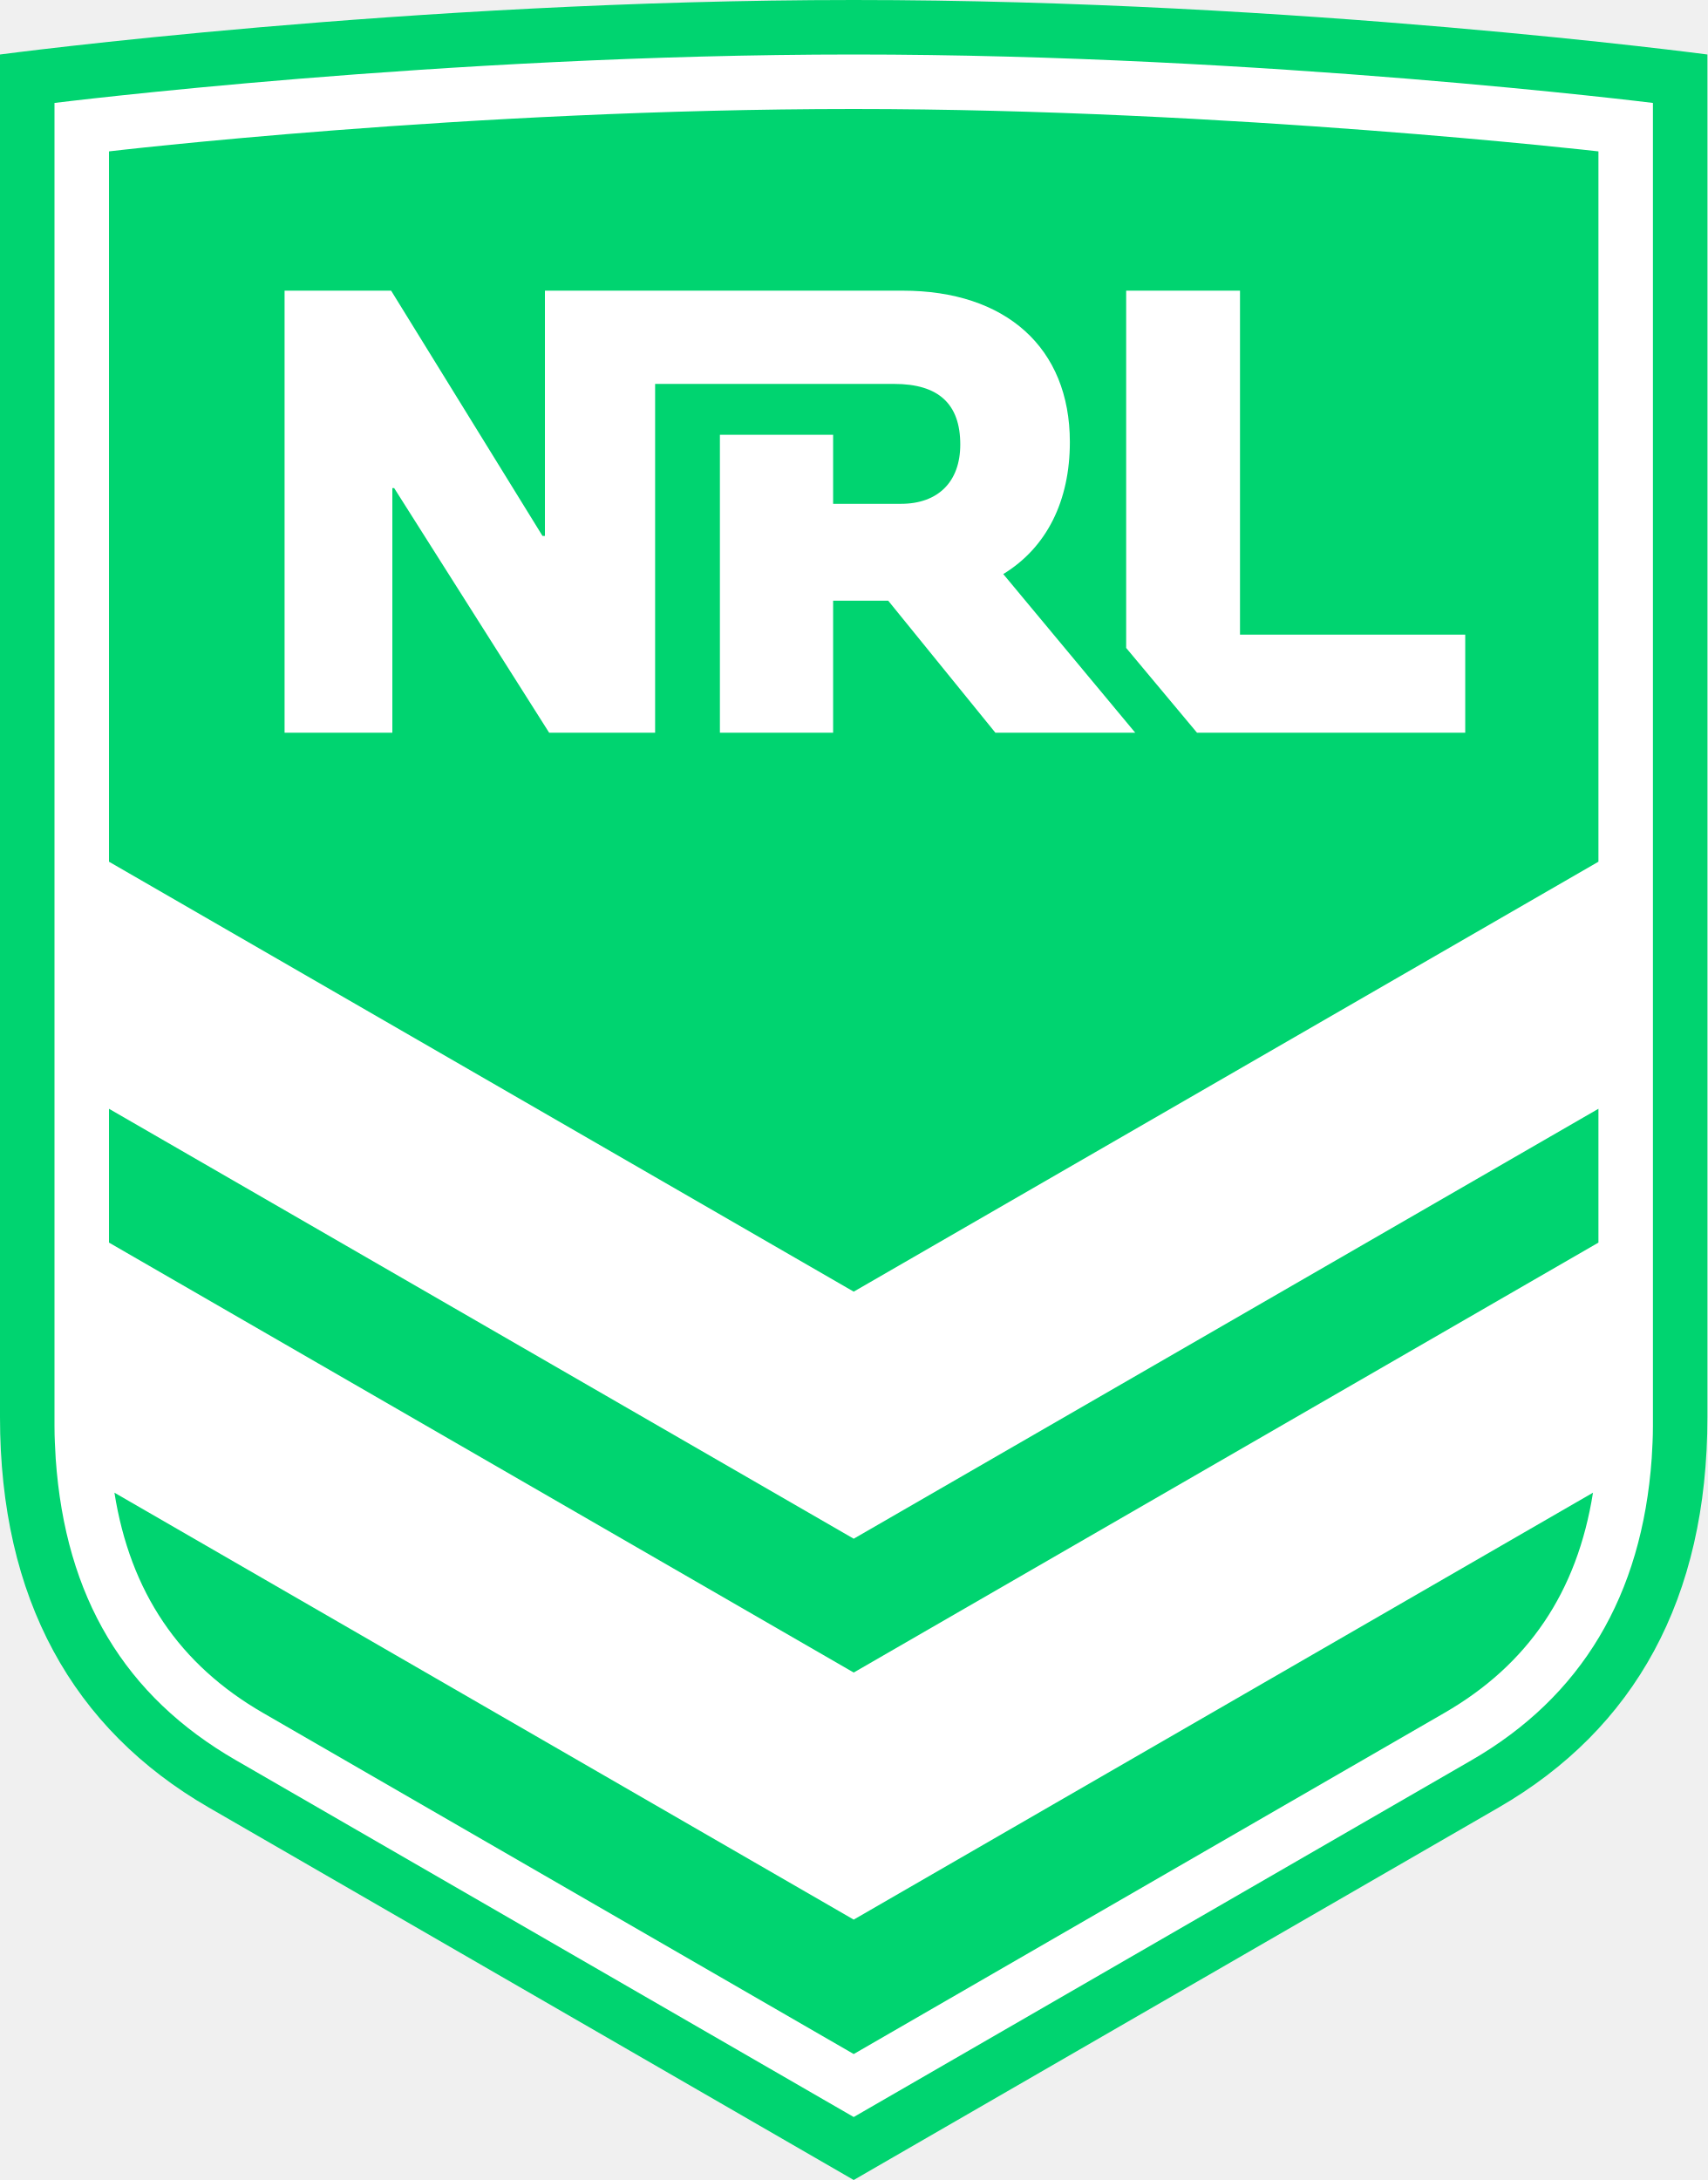
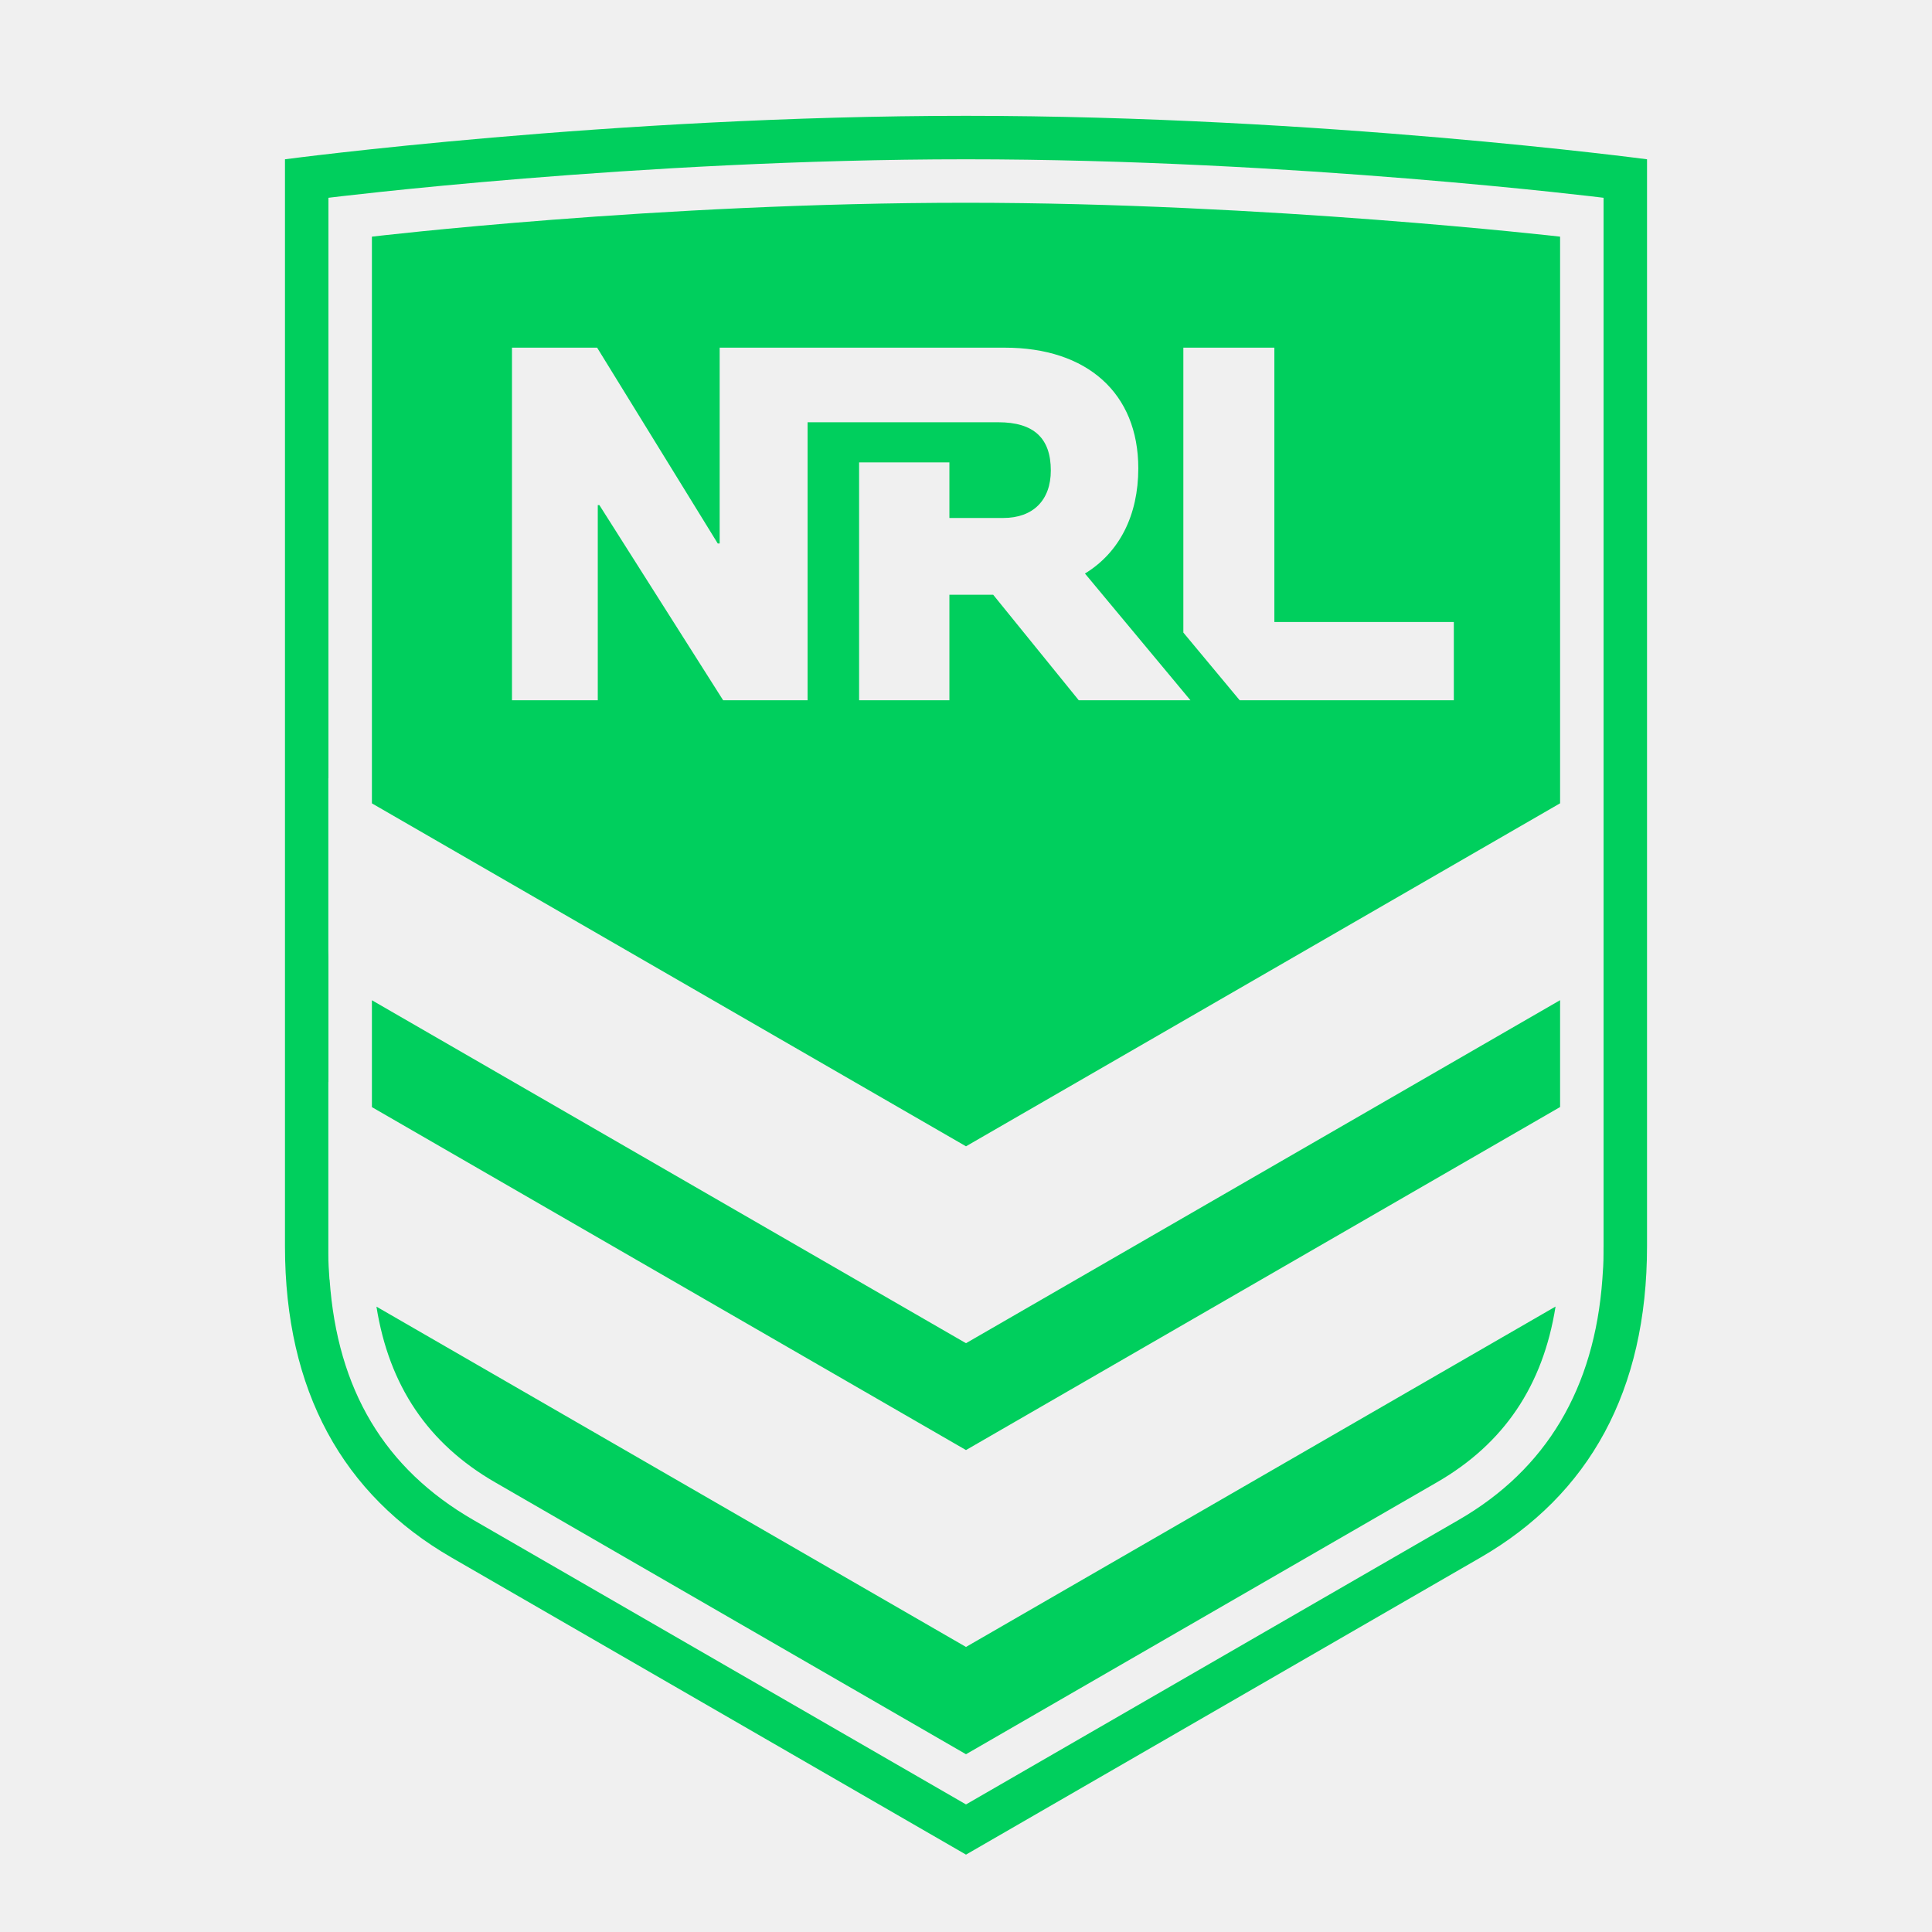
- <svg xmlns="http://www.w3.org/2000/svg" version="1.1" id="Layer_1" x="0px" y="0px" viewBox="0 0 282 360" style="enable-background:new 0 0 282 360;" xml:space="preserve">
-   <style type="text/css">
- 	.st0{fill:#00D470;}
- 	.st1{fill:#FFFFFF;}
- </style>
-   <path class="st0" d="M141,0C67.6,0,0,9,0,9v225c0,30,12,51.5,34.5,64.5L141,360l106.5-61.5C270,285.5,282,264,282,234V9  C282,9,214.4,0,141,0z" />
-   <path class="st1" d="M273,234l0,0.8v0.7c0,2.2-0.1,3.3-0.2,5.3c-1.6,22.7-11.6,39.4-29.8,49.9l-102,58.9L39,290.7  c-18.4-10.6-28.2-26.9-29.8-49.8l0,0c-0.1-2.1-0.2-3.2-0.2-5.4V200l0,0v-25.9c0-0.5,0-1,0-1.5v-35.5l0,0V17c0,0,64-8,132-8  s132,8,132,8V234z" />
-   <path class="st0" d="M18.9,246.5c2.6,16.4,10.7,28.4,24.6,36.4l97.5,56.3l97.5-56.3c13.9-8,22-20,24.6-36.4L141,317L18.9,246.5z" />
-   <polygon class="st0" points="18,183.1 18,205.2 141,276.2 264,205.2 264,183.1 141,254.1 " />
-   <path class="st0" d="M18,25v117.3l123,71l123-71V25c0,0-61-7-123-7C77,18,18,25,18,25z" />
-   <path class="st1" d="M64.6,48H47v73h17.8V80.6h0.3L90.7,121h17.5V63.4h39.5c7.3,0,10.9,3.3,10.9,10c0,6.2-3.7,9.8-9.8,9.8h-11.2  V71.8h-18.7V121h18.7V99.2h9.1l17.7,21.8h23.1l-21.8-26.2c7.2-4.4,11-12.1,11-21.8c0-15.6-10.6-25-27.6-25H90v40.5h-0.4L64.6,48z" />
-   <polygon class="st1" points="242,121 242,104.8 204.8,104.8 204.8,48 186,48 186,107 197.7,121 " />
+ <svg xmlns="http://www.w3.org/2000/svg" clip-rule="evenodd" fill-rule="evenodd" stroke-linejoin="round" stroke-miterlimit="1.414" viewBox="0 0 100 100">
+   <path d="m50 5.995c-18.356 0-35.25 2.25-35.25 2.25v56.255c0 7.488 2.992 12.87 8.624 16.12l26.626 15.375 26.626-15.375c5.632-3.25 8.624-8.635 8.624-16.12v-56.255s-16.895-2.25-35.25-2.25zm33 58.505-.002.19v.185c0 .54-.024.817-.059 1.322-.408 5.666-2.904 9.857-7.438 12.474l-25.501 14.726-25.501-14.725c-4.595-2.652-7.038-6.733-7.439-12.441l-.007-.005c-.034-.523-.058-.799-.058-1.351v-8.873l.005.003v-6.466c-.003-.128-.005-.257-.005-.385v-8.873l.005.003v-30.047s16-1.992 33-1.992 33 1.992 33 1.992zm-63.515 3.131c.653 4.102 2.677 7.094 6.139 9.092l24.376 14.076 24.376-14.076c3.463-1.999 5.488-4.992 6.139-9.096l-30.515 17.619zm-.235-15.858v5.531l30.75 17.751 30.75-17.755v-5.531l-30.75 17.755zm0-39.524v29.333l30.75 17.751 30.75-17.754v-29.33s-15.25-1.754-30.75-1.754c-16 0-30.75 1.754-30.75 1.754zm11.657 5.746h-4.407v18.249h4.441v-10.1h.083l6.405 10.1h4.371v-14.388h9.874c1.828.001 2.716.817 2.716 2.496 0 1.539-.918 2.458-2.458 2.458h-2.791v-2.877h-4.674v12.311h4.674v-5.46h2.266l4.428 5.46h5.781l-5.459-6.558c1.788-1.09 2.761-3.02 2.761-5.445 0-3.894-2.651-6.246-6.912-6.246h-14.756v10.136h-.099zm44.343 18.249v-4.048h-9.289v-14.201h-4.711v14.747l2.915 3.502z" fill="#00cf5d" />
</svg>
